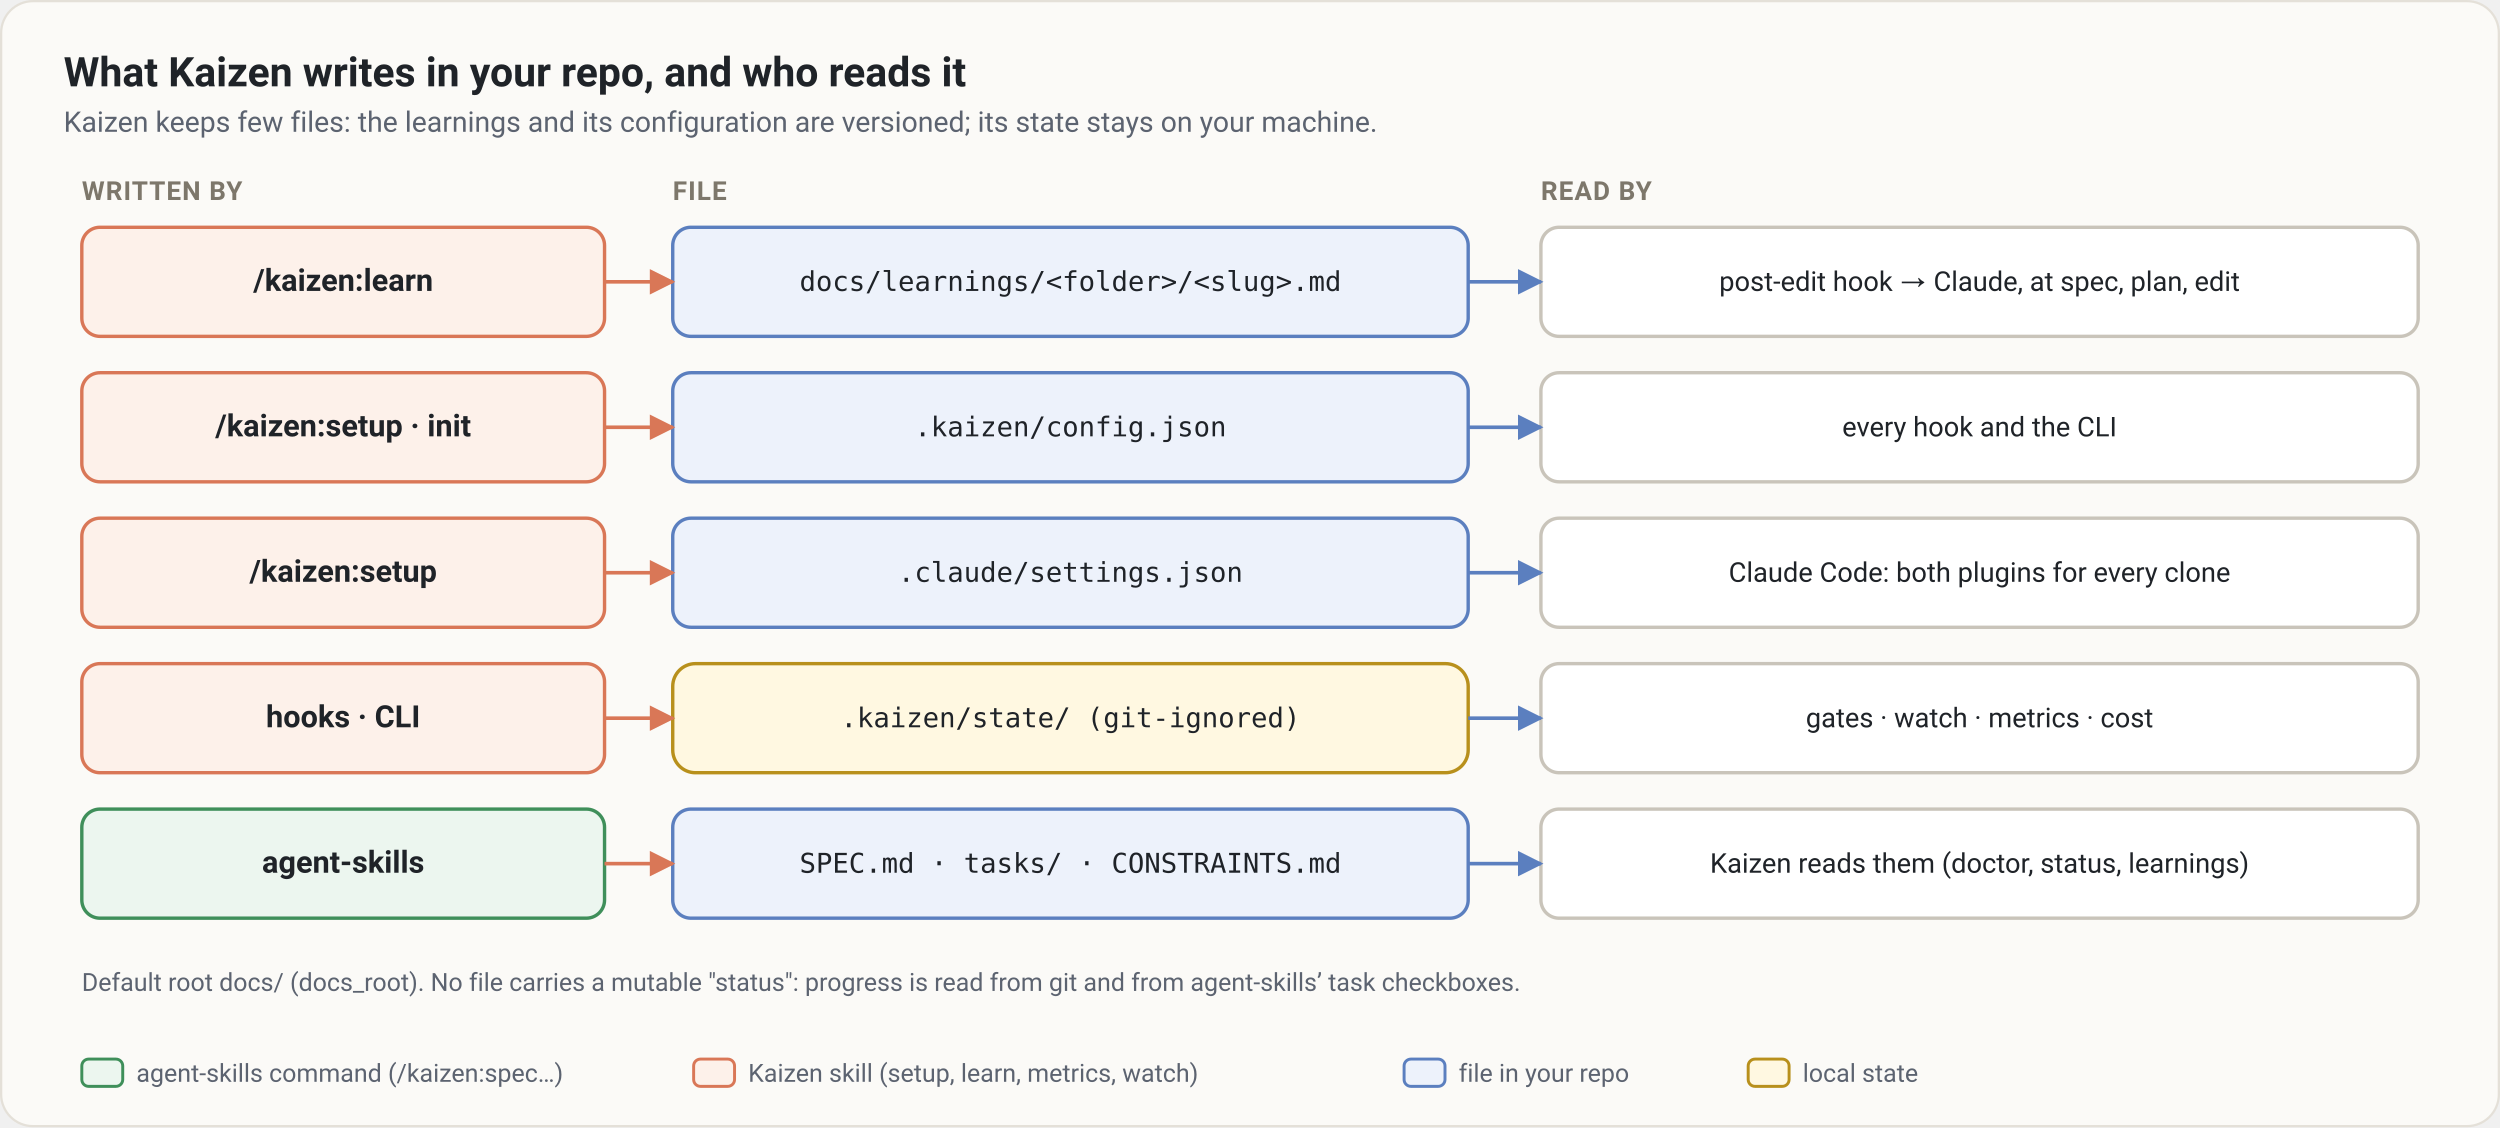
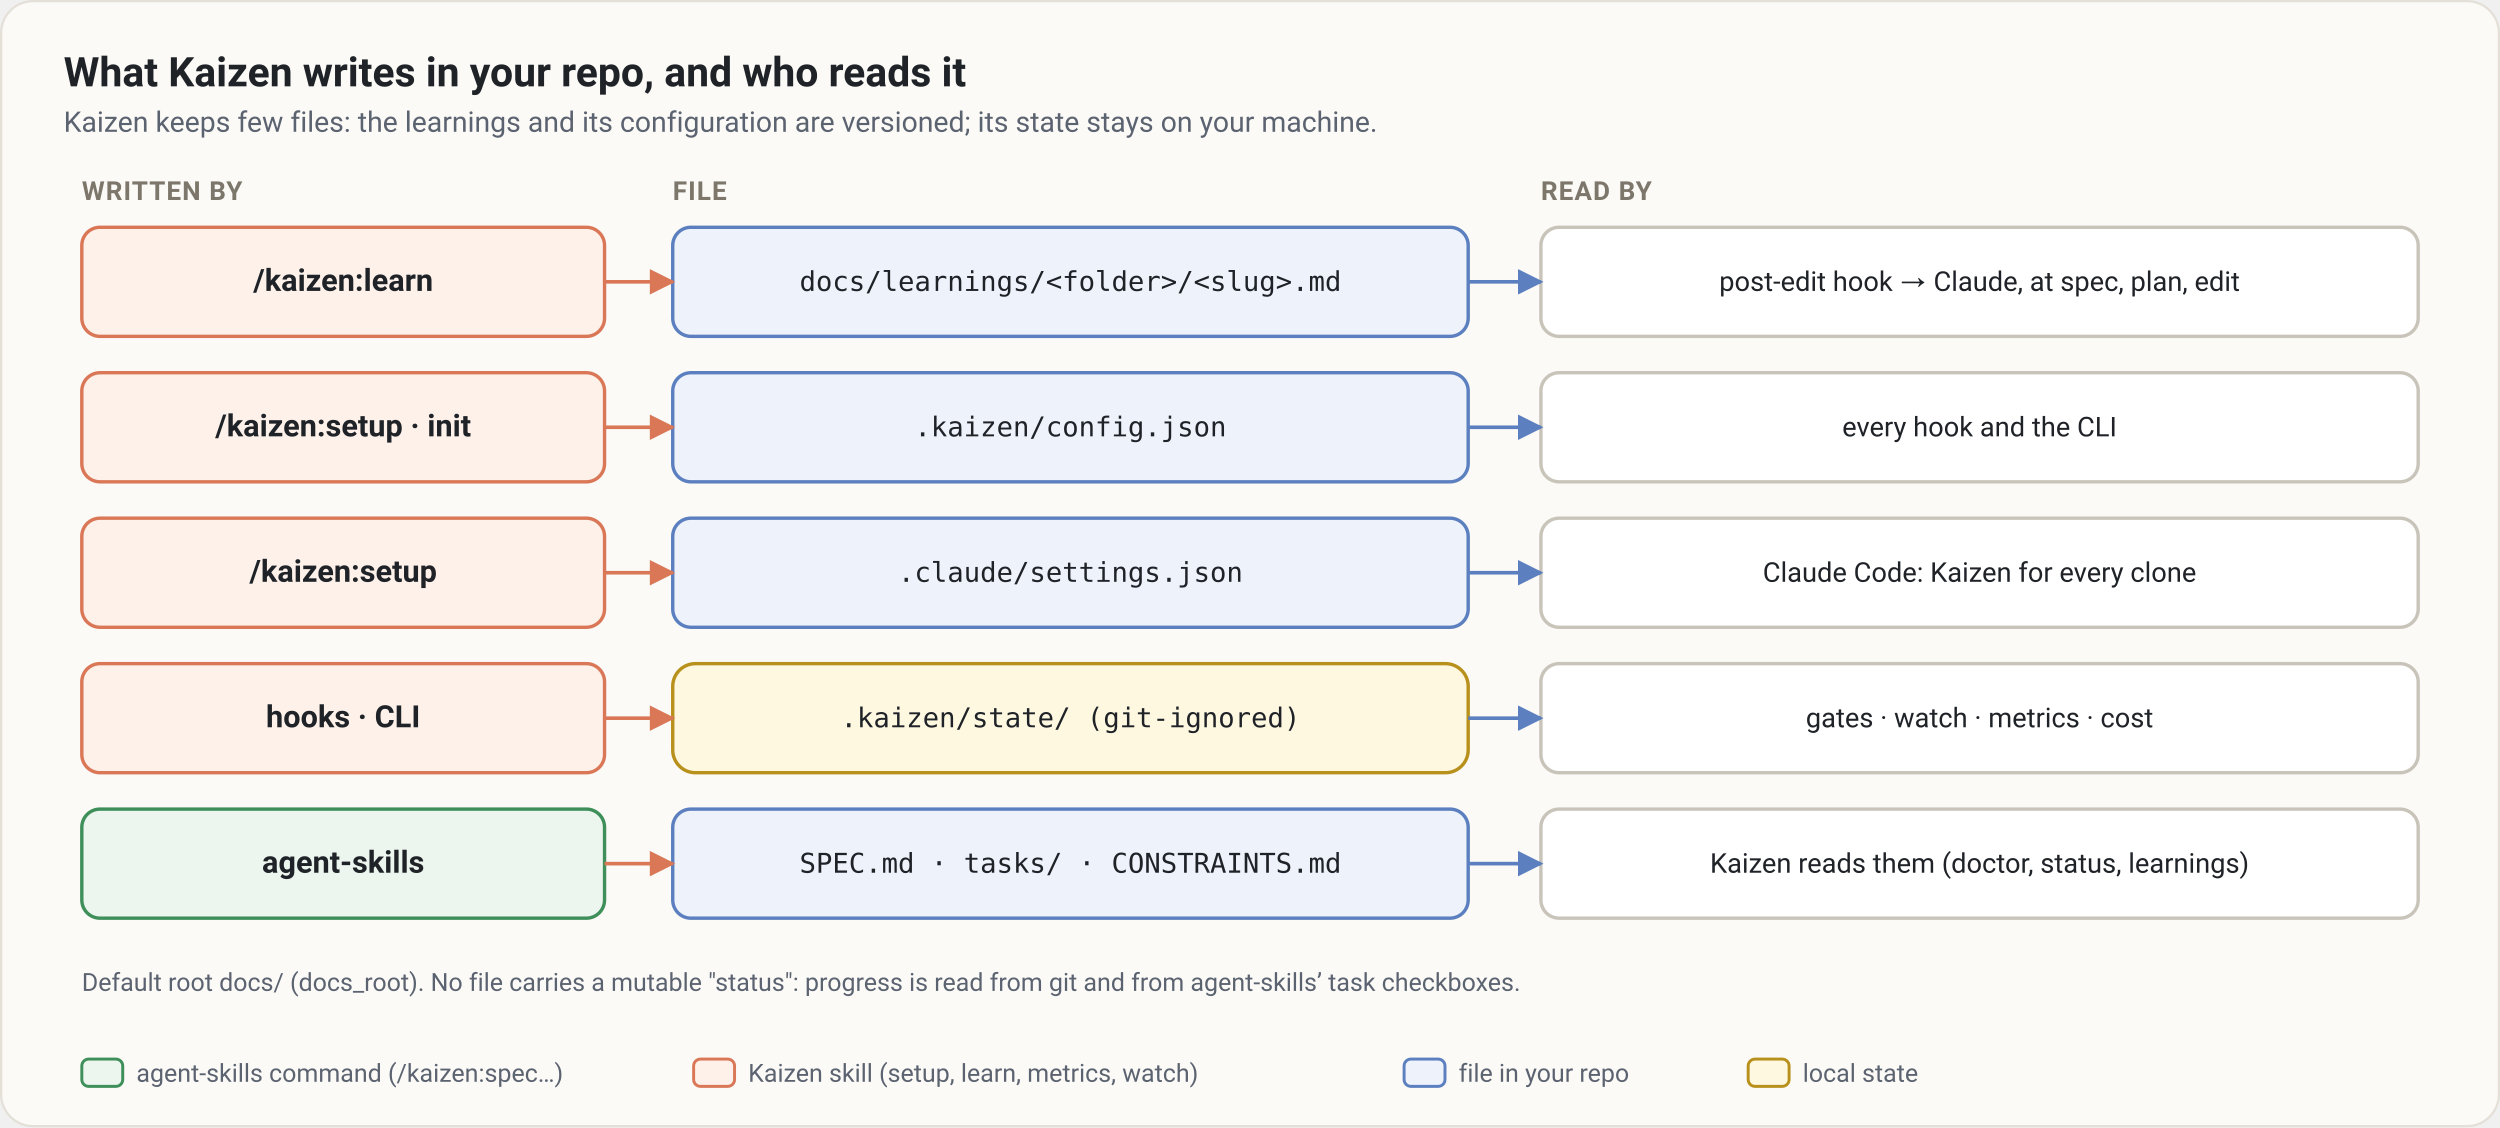
<svg xmlns="http://www.w3.org/2000/svg" width="1100" height="496" viewBox="0 0 1100 496" role="img" aria-labelledby="t d">
  <style>
  .bg { fill: #fbfaf7; stroke: #e4e0d8; }
  text { font-family: ui-sans-serif, system-ui, -apple-system, "Segoe UI", Roboto, Helvetica, Arial, sans-serif; fill: #1f2328; }
  .title { font-size: 18px; font-weight: 700; }
  .desc { font-size: 12.5px; fill: #5c6370; }
  .label { font-size: 13.5px; font-weight: 600; }
  .t12 { font-size: 12px; }
  .sub { font-size: 11.5px; fill: #5c6370; }
  .small { font-size: 11px; fill: #5c6370; }
  .edge { font-size: 11px; fill: #5c6370; }
  .mono { font-family: ui-monospace, SFMono-Regular, Menlo, Consolas, monospace; }
  .skill { fill: #fdf1ea; stroke: #d97757; }
  .artifact { fill: #edf2fb; stroke: #5b7fbf; }
  .gate { fill: #fdeeee; stroke: #c94a4a; }
  .agent { fill: #ecf6ef; stroke: #3f8f5a; }
  .outside { fill: #f3f0fa; stroke: #7a5fc0; }
  .state { fill: #fff8e1; stroke: #b8901c; }
  .plain { fill: #ffffff; stroke: #c9c4ba; }
  .region { fill: none; stroke: #b9b3a6; stroke-dasharray: 5 4; }
  .regionlabel { font-size: 11.5px; font-weight: 600; fill: #7d776b; letter-spacing: .04em; }
  .band { fill: #fff4dd; stroke: #d6a645; }
  .line { fill: none; stroke: #6e7681; stroke-width: 1.6; }
  .line.accent { stroke: #d97757; }
  .line.bad { stroke: #c94a4a; }
  .line.ok { stroke: #3f8f5a; }
  .line.blue { stroke: #5b7fbf; }
  .dashed { stroke-dasharray: 6 4; }
  .head { fill: #6e7681; }
  .head.accent { fill: #d97757; }
  .head.bad { fill: #c94a4a; }
  .head.ok { fill: #3f8f5a; }
  .head.blue { fill: #5b7fbf; }
  .pill { fill: #ffffff; stroke: none; }
  @media (prefers-color-scheme: dark) {
    .bg { fill: #161b22; stroke: #30363d; }
    text { fill: #e6edf3; }
    .desc, .sub, .small, .edge { fill: #9aa4b0; }
    .skill { fill: #3a2419; stroke: #e08b6c; }
    .artifact { fill: #1b2638; stroke: #7c9fd8; }
    .gate { fill: #3a1d1f; stroke: #e06c6c; }
    .agent { fill: #18301f; stroke: #5fb07a; }
    .outside { fill: #271f3d; stroke: #a08ae0; }
    .state { fill: #33290f; stroke: #d6b043; }
    .plain { fill: #1f2630; stroke: #4a525d; }
    .region { stroke: #5a6270; }
    .regionlabel { fill: #a39d90; }
    .band { fill: #33290f; stroke: #c99a3b; }
    .line { stroke: #9aa4b0; }
    .line.accent { stroke: #e08b6c; }
    .line.bad { stroke: #e06c6c; }
    .line.ok { stroke: #5fb07a; }
    .line.blue { stroke: #7c9fd8; }
    .head { fill: #9aa4b0; }
    .head.accent { fill: #e08b6c; }
    .head.bad { fill: #e06c6c; }
    .head.ok { fill: #5fb07a; }
    .head.blue { fill: #7c9fd8; }
    .pill { fill: #161b22; }
  }
</style>
  <defs>
    <marker id="h-default" viewBox="0 0 10 10" refX="9" refY="5" markerWidth="7" markerHeight="7" orient="auto-start-reverse">
      <path class="head" d="M0,0 L10,5 L0,10 z" />
    </marker>
    <marker id="s-default" viewBox="0 0 10 10" refX="9" refY="5" markerWidth="7" markerHeight="7" orient="auto-start-reverse">
      <path class="head" d="M0,0 L10,5 L0,10 z" />
    </marker>
    <marker id="h-accent" viewBox="0 0 10 10" refX="9" refY="5" markerWidth="7" markerHeight="7" orient="auto-start-reverse">
      <path class="head accent" d="M0,0 L10,5 L0,10 z" />
    </marker>
    <marker id="s-accent" viewBox="0 0 10 10" refX="9" refY="5" markerWidth="7" markerHeight="7" orient="auto-start-reverse">
      <path class="head accent" d="M0,0 L10,5 L0,10 z" />
    </marker>
    <marker id="h-bad" viewBox="0 0 10 10" refX="9" refY="5" markerWidth="7" markerHeight="7" orient="auto-start-reverse">
      <path class="head bad" d="M0,0 L10,5 L0,10 z" />
    </marker>
    <marker id="s-bad" viewBox="0 0 10 10" refX="9" refY="5" markerWidth="7" markerHeight="7" orient="auto-start-reverse">
      <path class="head bad" d="M0,0 L10,5 L0,10 z" />
    </marker>
    <marker id="h-ok" viewBox="0 0 10 10" refX="9" refY="5" markerWidth="7" markerHeight="7" orient="auto-start-reverse">
      <path class="head ok" d="M0,0 L10,5 L0,10 z" />
    </marker>
    <marker id="s-ok" viewBox="0 0 10 10" refX="9" refY="5" markerWidth="7" markerHeight="7" orient="auto-start-reverse">
      <path class="head ok" d="M0,0 L10,5 L0,10 z" />
    </marker>
    <marker id="h-blue" viewBox="0 0 10 10" refX="9" refY="5" markerWidth="7" markerHeight="7" orient="auto-start-reverse">
      <path class="head blue" d="M0,0 L10,5 L0,10 z" />
    </marker>
    <marker id="s-blue" viewBox="0 0 10 10" refX="9" refY="5" markerWidth="7" markerHeight="7" orient="auto-start-reverse">
      <path class="head blue" d="M0,0 L10,5 L0,10 z" />
    </marker>
  </defs>
  <rect class="bg" x="0.5" y="0.5" width="1099" height="495" rx="14" />
  <text class="title" x="28" y="38">What Kaizen writes in your repo, and who reads it</text>
  <text class="desc" x="28" y="58">Kaizen keeps few files: the learnings and its configuration are versioned; its state stays on your machine.</text>
  <text class="regionlabel" x="36" y="88" text-anchor="start">WRITTEN BY</text>
  <text class="regionlabel" x="296" y="88" text-anchor="start">FILE</text>
  <text class="regionlabel" x="678" y="88" text-anchor="start">READ BY</text>
  <rect class="skill" x="36" y="100" width="230" height="48" rx="8" stroke-width="1.5" />
  <text class="label" x="151" y="128" text-anchor="middle">/kaizen:learn</text>
  <rect class="artifact" x="296" y="100" width="350" height="48" rx="8" stroke-width="1.5" />
  <text class="t12 mono" x="471" y="128" text-anchor="middle">docs/learnings/&lt;folder&gt;/&lt;slug&gt;.md</text>
  <rect class="plain" x="678" y="100" width="386" height="48" rx="8" stroke-width="1.5" />
  <text class="t12" x="871" y="128" text-anchor="middle">post-edit hook → Claude, at spec, plan, edit</text>
  <path class="line accent" d="M266,124 L296,124" marker-end="url(#h-accent)" />
  <path class="line blue" d="M646,124 L678,124" marker-end="url(#h-blue)" />
  <rect class="skill" x="36" y="164" width="230" height="48" rx="8" stroke-width="1.5" />
  <text class="label" x="151" y="192" text-anchor="middle">/kaizen:setup · init</text>
  <rect class="artifact" x="296" y="164" width="350" height="48" rx="8" stroke-width="1.5" />
  <text class="t12 mono" x="471" y="192" text-anchor="middle">.kaizen/config.json</text>
  <rect class="plain" x="678" y="164" width="386" height="48" rx="8" stroke-width="1.5" />
  <text class="t12" x="871" y="192" text-anchor="middle">every hook and the CLI</text>
  <path class="line accent" d="M266,188 L296,188" marker-end="url(#h-accent)" />
  <path class="line blue" d="M646,188 L678,188" marker-end="url(#h-blue)" />
  <rect class="skill" x="36" y="228" width="230" height="48" rx="8" stroke-width="1.5" />
  <text class="label" x="151" y="256" text-anchor="middle">/kaizen:setup</text>
  <rect class="artifact" x="296" y="228" width="350" height="48" rx="8" stroke-width="1.5" />
  <text class="t12 mono" x="471" y="256" text-anchor="middle">.claude/settings.json</text>
  <rect class="plain" x="678" y="228" width="386" height="48" rx="8" stroke-width="1.5" />
-   <text class="t12" x="871" y="256" text-anchor="middle">Claude Code: both plugins for every clone</text>
+   <text class="t12" x="871" y="256" text-anchor="middle">Claude Code: Kaizen for every clone</text>
  <path class="line accent" d="M266,252 L296,252" marker-end="url(#h-accent)" />
  <path class="line blue" d="M646,252 L678,252" marker-end="url(#h-blue)" />
  <rect class="skill" x="36" y="292" width="230" height="48" rx="8" stroke-width="1.5" />
  <text class="label" x="151" y="320" text-anchor="middle">hooks · CLI</text>
  <rect class="state" x="296" y="292" width="350" height="48" rx="10" stroke-width="1.5" />
  <text class="t12 mono" x="471" y="320" text-anchor="middle">.kaizen/state/ (git-ignored)</text>
  <rect class="plain" x="678" y="292" width="386" height="48" rx="8" stroke-width="1.5" />
  <text class="t12" x="871" y="320" text-anchor="middle">gates · watch · metrics · cost</text>
  <path class="line accent" d="M266,316 L296,316" marker-end="url(#h-accent)" />
  <path class="line blue" d="M646,316 L678,316" marker-end="url(#h-blue)" />
  <rect class="agent" x="36" y="356" width="230" height="48" rx="8" stroke-width="1.5" />
  <text class="label" x="151" y="384" text-anchor="middle">agent-skills</text>
  <rect class="artifact" x="296" y="356" width="350" height="48" rx="8" stroke-width="1.5" />
  <text class="t12 mono" x="471" y="384" text-anchor="middle">SPEC.md · tasks/ · CONSTRAINTS.md</text>
  <rect class="plain" x="678" y="356" width="386" height="48" rx="8" stroke-width="1.5" />
  <text class="t12" x="871" y="384" text-anchor="middle">Kaizen reads them (doctor, status, learnings)</text>
  <path class="line accent" d="M266,380 L296,380" marker-end="url(#h-accent)" />
  <path class="line blue" d="M646,380 L678,380" marker-end="url(#h-blue)" />
  <text class="small" x="36" y="436" text-anchor="start">Default root docs/ (docs_root). No file carries a mutable "status": progress is read from git and from agent-skills’ task checkboxes.</text>
  <rect class="agent" x="36" y="466" width="18" height="12" rx="3" stroke-width="1.3" />
  <text class="small" x="60" y="476">agent-skills command (/kaizen:spec…)</text>
  <rect class="skill" x="305.2" y="466" width="18" height="12" rx="3" stroke-width="1.3" />
  <text class="small" x="329.2" y="476">Kaizen skill (setup, learn, metrics, watch)</text>
  <rect class="artifact" x="617.8" y="466" width="18" height="12" rx="3" stroke-width="1.3" />
  <text class="small" x="641.8" y="476">file in your repo</text>
  <rect class="state" x="769.2" y="466" width="18" height="12" rx="3" stroke-width="1.3" />
  <text class="small" x="793.2" y="476">local state</text>
</svg>
